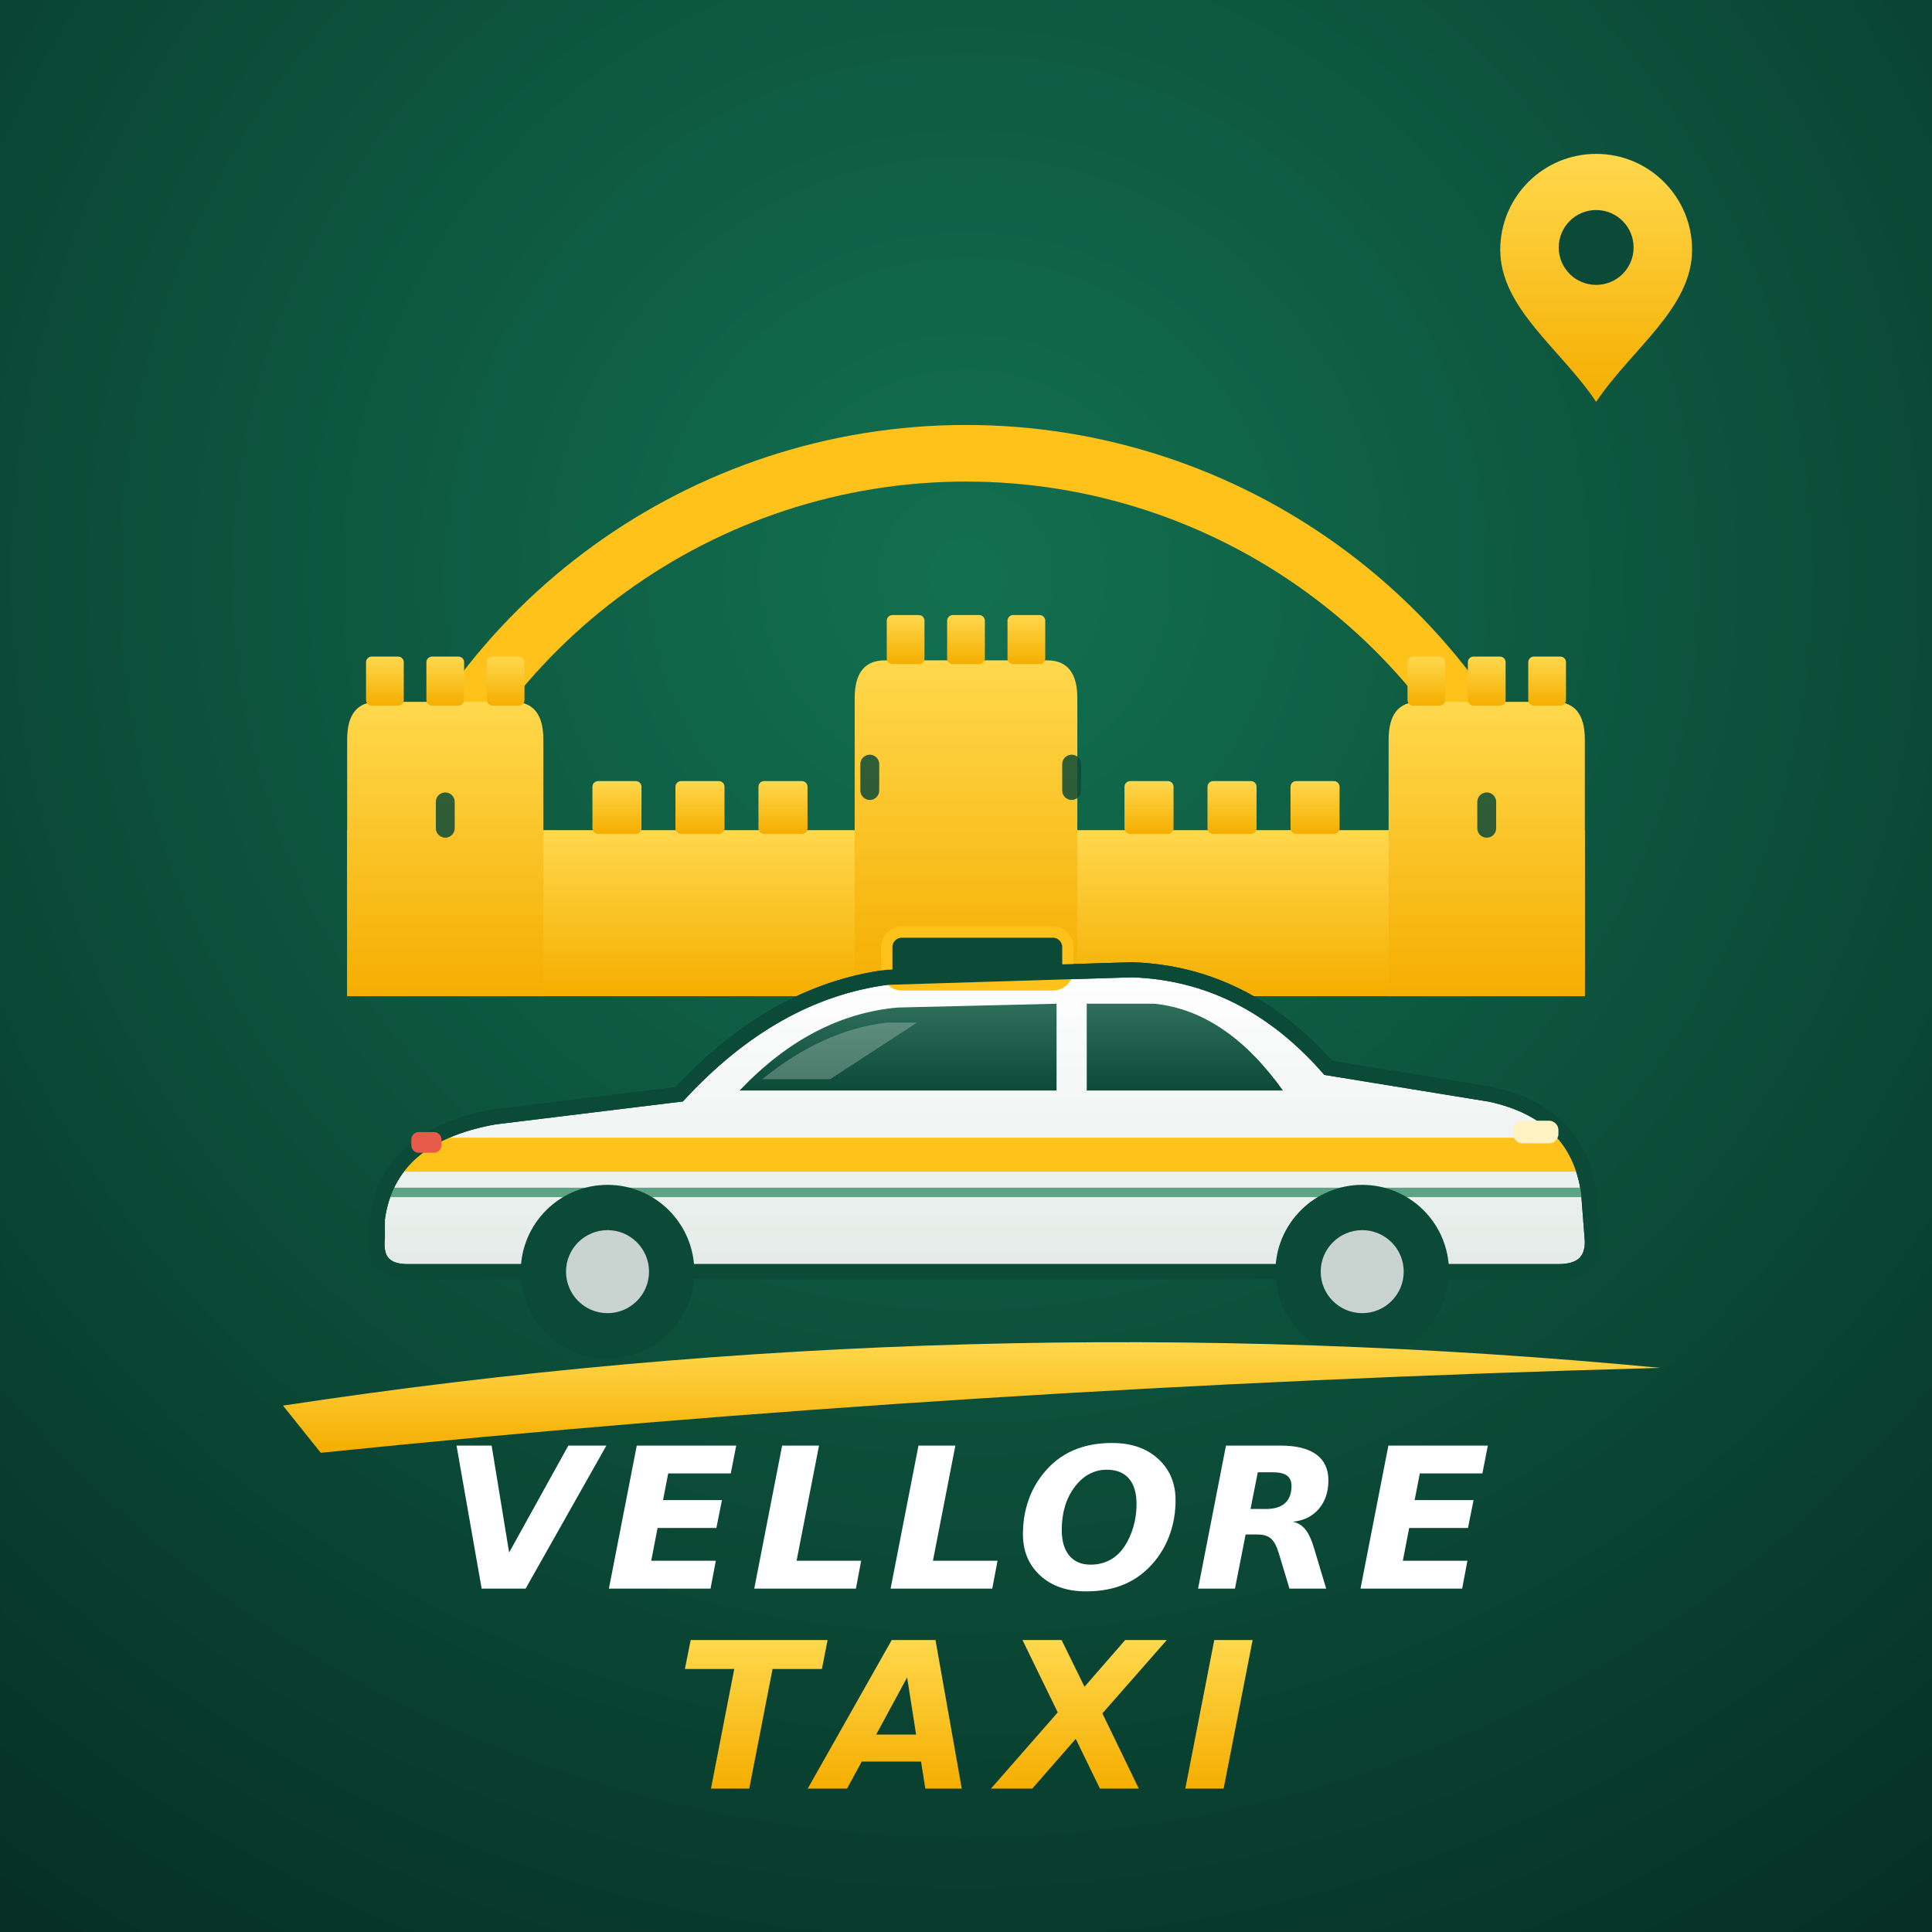
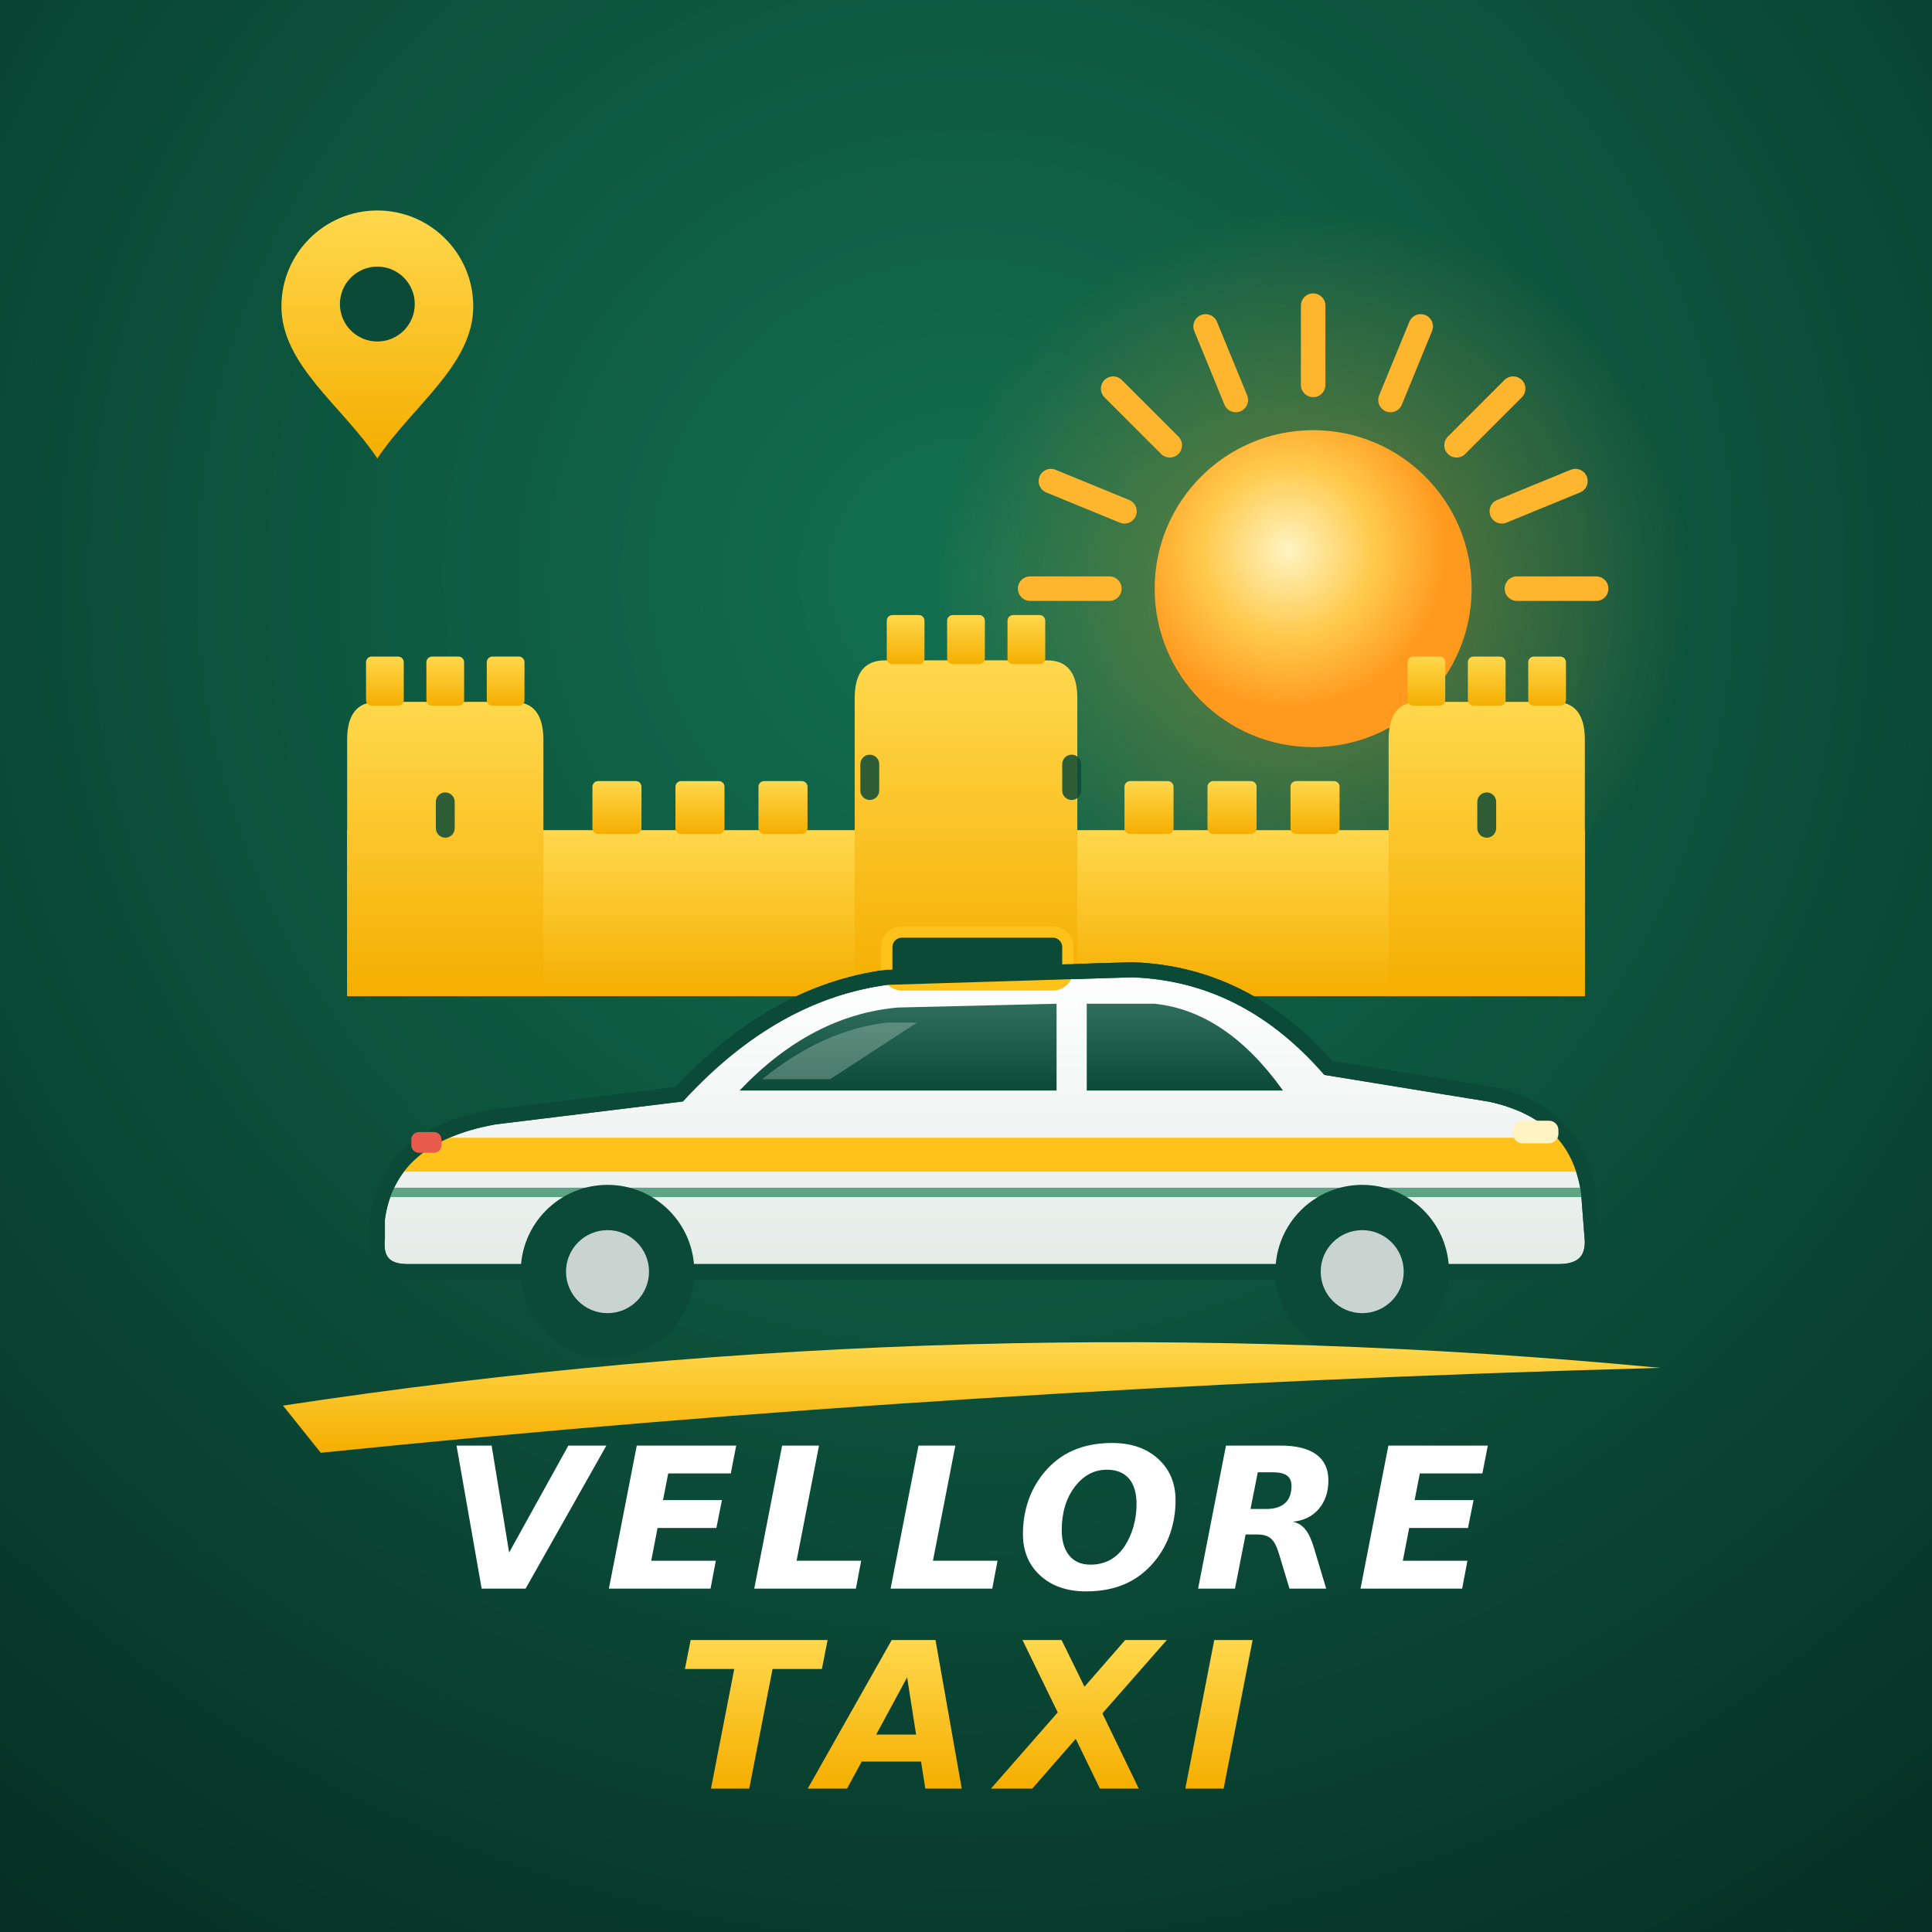
<svg xmlns="http://www.w3.org/2000/svg" width="1024" height="1024" viewBox="0 0 1024 1024">
  <defs>
    <radialGradient id="bg" cx="50%" cy="30%" r="85%">
      <stop offset="0" stop-color="#127050" />
      <stop offset="1" stop-color="#062F24" />
    </radialGradient>
    <linearGradient id="y" x1="0" y1="0" x2="0" y2="1">
      <stop offset="0" stop-color="#FFD84D" />
      <stop offset="1" stop-color="#F5AE00" />
    </linearGradient>
    <linearGradient id="car" x1="0" y1="0" x2="0" y2="1">
      <stop offset="0" stop-color="#FFFFFF" />
      <stop offset="1" stop-color="#E3EBE7" />
    </linearGradient>
    <linearGradient id="glass" x1="0" y1="0" x2="0" y2="1">
      <stop offset="0" stop-color="#2F6E5A" />
      <stop offset="1" stop-color="#0B4A36" />
    </linearGradient>
    <clipPath id="cb">
      <path d="M200 640 Q206 596 262 586 L360 574 Q410 520 470 512 L600 508 Q660 510 704 560 L790 574 Q836 584 842 626 L844 652 Q844 668 826 668 L216 668 Q198 668 200 650 Z" />
    </clipPath>
+     <radialGradient id="glow">
+       <stop offset="0" stop-color="#FFB52E" stop-opacity=".40" />
+       <stop offset="1" stop-color="#FFB52E" stop-opacity="0" />
+     </radialGradient>
+     <radialGradient id="sun" cx="42%" cy="38%">
+       <stop offset="0" stop-color="#FFF4C2" />
+       <stop offset=".55" stop-color="#FFC94A" />
+       <stop offset="1" stop-color="#FF9A1F" />
+     </radialGradient>
  </defs>
  <rect width="1024" height="1024" fill="url(#bg)" />
-   <path d="M206 462 A322 322 0 0 1 818 462" fill="none" stroke="#FFC21A" stroke-width="30" stroke-linecap="butt" />
+   <circle cx="696" cy="312" r="200" fill="url(#glow)" />
+   <path d="M588 312 L546 312" stroke="#FFB52E" stroke-width="13" stroke-linecap="round" />
+   <path d="M596 271 L557 255" stroke="#FFB52E" stroke-width="13" stroke-linecap="round" />
+   <path d="M620 236 L590 206" stroke="#FFB52E" stroke-width="13" stroke-linecap="round" />
+   <path d="M655 212 L639 173" stroke="#FFB52E" stroke-width="13" stroke-linecap="round" />
+   <path d="M696 204 L696 162" stroke="#FFB52E" stroke-width="13" stroke-linecap="round" />
+   <path d="M737 212 L753 173" stroke="#FFB52E" stroke-width="13" stroke-linecap="round" />
+   <path d="M772 236 L802 206" stroke="#FFB52E" stroke-width="13" stroke-linecap="round" />
+   <path d="M796 271 L835 255" stroke="#FFB52E" stroke-width="13" stroke-linecap="round" />
+   <path d="M804 312 L846 312" stroke="#FFB52E" stroke-width="13" stroke-linecap="round" />
+   <circle cx="696" cy="312" r="84" fill="url(#sun)" />
  <g fill="url(#y)">
    <path d="M184 528 V440 H840 V528 Z" />
    <rect x="314" y="414" width="26" height="28" rx="3" />
    <rect x="358" y="414" width="26" height="28" rx="3" />
    <rect x="402" y="414" width="26" height="28" rx="3" />
    <rect x="596" y="414" width="26" height="28" rx="3" />
    <rect x="640" y="414" width="26" height="28" rx="3" />
    <rect x="684" y="414" width="26" height="28" rx="3" />
    <path d="M184.0 528 V392 Q184.0 372 200.0 372 H272.0 Q288.0 372 288.0 392 V528 Z" />
    <rect x="194" y="348" width="20" height="26" rx="3" />
    <rect x="226" y="348" width="20" height="26" rx="3" />
    <rect x="258" y="348" width="20" height="26" rx="3" />
    <path d="M453.0 528 V370 Q453.0 350 469.0 350 H555.0 Q571.0 350 571.0 370 V528 Z" />
    <rect x="470" y="326" width="20" height="26" rx="3" />
    <rect x="502" y="326" width="20" height="26" rx="3" />
    <rect x="534" y="326" width="20" height="26" rx="3" />
    <path d="M736.0 528 V392 Q736.0 372 752.0 372 H824.0 Q840.0 372 840.0 392 V528 Z" />
    <rect x="746" y="348" width="20" height="26" rx="3" />
    <rect x="778" y="348" width="20" height="26" rx="3" />
    <rect x="810" y="348" width="20" height="26" rx="3" />
  </g>
  <rect x="231" y="420" width="10" height="24" rx="5" fill="#0B4A36" opacity=".85" />
  <rect x="783" y="420" width="10" height="24" rx="5" fill="#0B4A36" opacity=".85" />
  <rect x="456" y="400" width="10" height="24" rx="5" fill="#0B4A36" opacity=".85" />
  <rect x="563" y="400" width="10" height="24" rx="5" fill="#0B4A36" opacity=".85" />
-   <g transform="translate(846 120) scale(.62)">
+   <g transform="translate(200 150) scale(.62)">
    <path d="M0 150 C-30 105 -82 70 -82 20 A82 82 0 0 1 82 20 C82 70 30 105 0 150 Z" fill="url(#y)" />
    <circle cx="0" cy="18" r="32" fill="#0B4A36" />
  </g>
  <g transform="translate(0 6)">
    <path d="M200 640 Q206 596 262 586 L360 574 Q410 520 470 512 L600 508 Q660 510 704 560 L790 574 Q836 584 842 626 L844 652 Q844 668 826 668 L216 668 Q198 668 200 650 Z" fill="url(#car)" stroke="#0B4A36" stroke-width="8" />
    <path d="M392 572 Q430 532 476 528 L560 526 L560 572 Z" fill="url(#glass)" />
    <path d="M576 526 L612 526 Q650 530 680 572 L576 572 Z" fill="url(#glass)" />
    <path d="M404 566 Q436 540 470 536 L486 536 L440 566 Z" fill="#fff" opacity=".25" />
    <rect x="470" y="488" width="96" height="28" rx="8" fill="#0B4A36" stroke="#FFC21A" stroke-width="6" />
    <g clip-path="url(#cb)">
      <path d="M190 606 L860 606" stroke="#FFC21A" stroke-width="18" />
      <path d="M190 626 L860 626" stroke="#2E8B63" stroke-width="5" opacity=".75" />
    </g>
    <path d="M200 640 Q206 596 262 586 L360 574 Q410 520 470 512 L600 508 Q660 510 704 560 L790 574 Q836 584 842 626 L844 652 Q844 668 826 668 L216 668 Q198 668 200 650 Z" fill="none" stroke="#0B4A36" stroke-width="8" />
    <rect x="802" y="588" width="24" height="12" rx="5" fill="#FFF3C4" />
    <rect x="218" y="594" width="16" height="11" rx="4" fill="#E85B4A" />
    <circle cx="322" cy="668" r="46" fill="#0B4A36" />
    <circle cx="322" cy="668" r="22" fill="#C9D3CF" />
    <circle cx="722" cy="668" r="46" fill="#0B4A36" />
    <circle cx="722" cy="668" r="22" fill="#C9D3CF" />
  </g>
  <path d="M150 745 Q512 690 880 725 Q512 735 170 770 Z" fill="url(#y)" />
  <text x="512" y="842" font-family="DejaVu Sans, Arial Black, sans-serif" font-weight="900" font-size="104" fill="#FFFFFF" text-anchor="middle" letter-spacing="6" font-style="italic">VELLORE</text>
  <text x="512" y="948" font-family="DejaVu Sans, Arial Black, sans-serif" font-weight="900" font-size="108" fill="url(#y)" text-anchor="middle" letter-spacing="12" font-style="italic">TAXI</text>
</svg>
